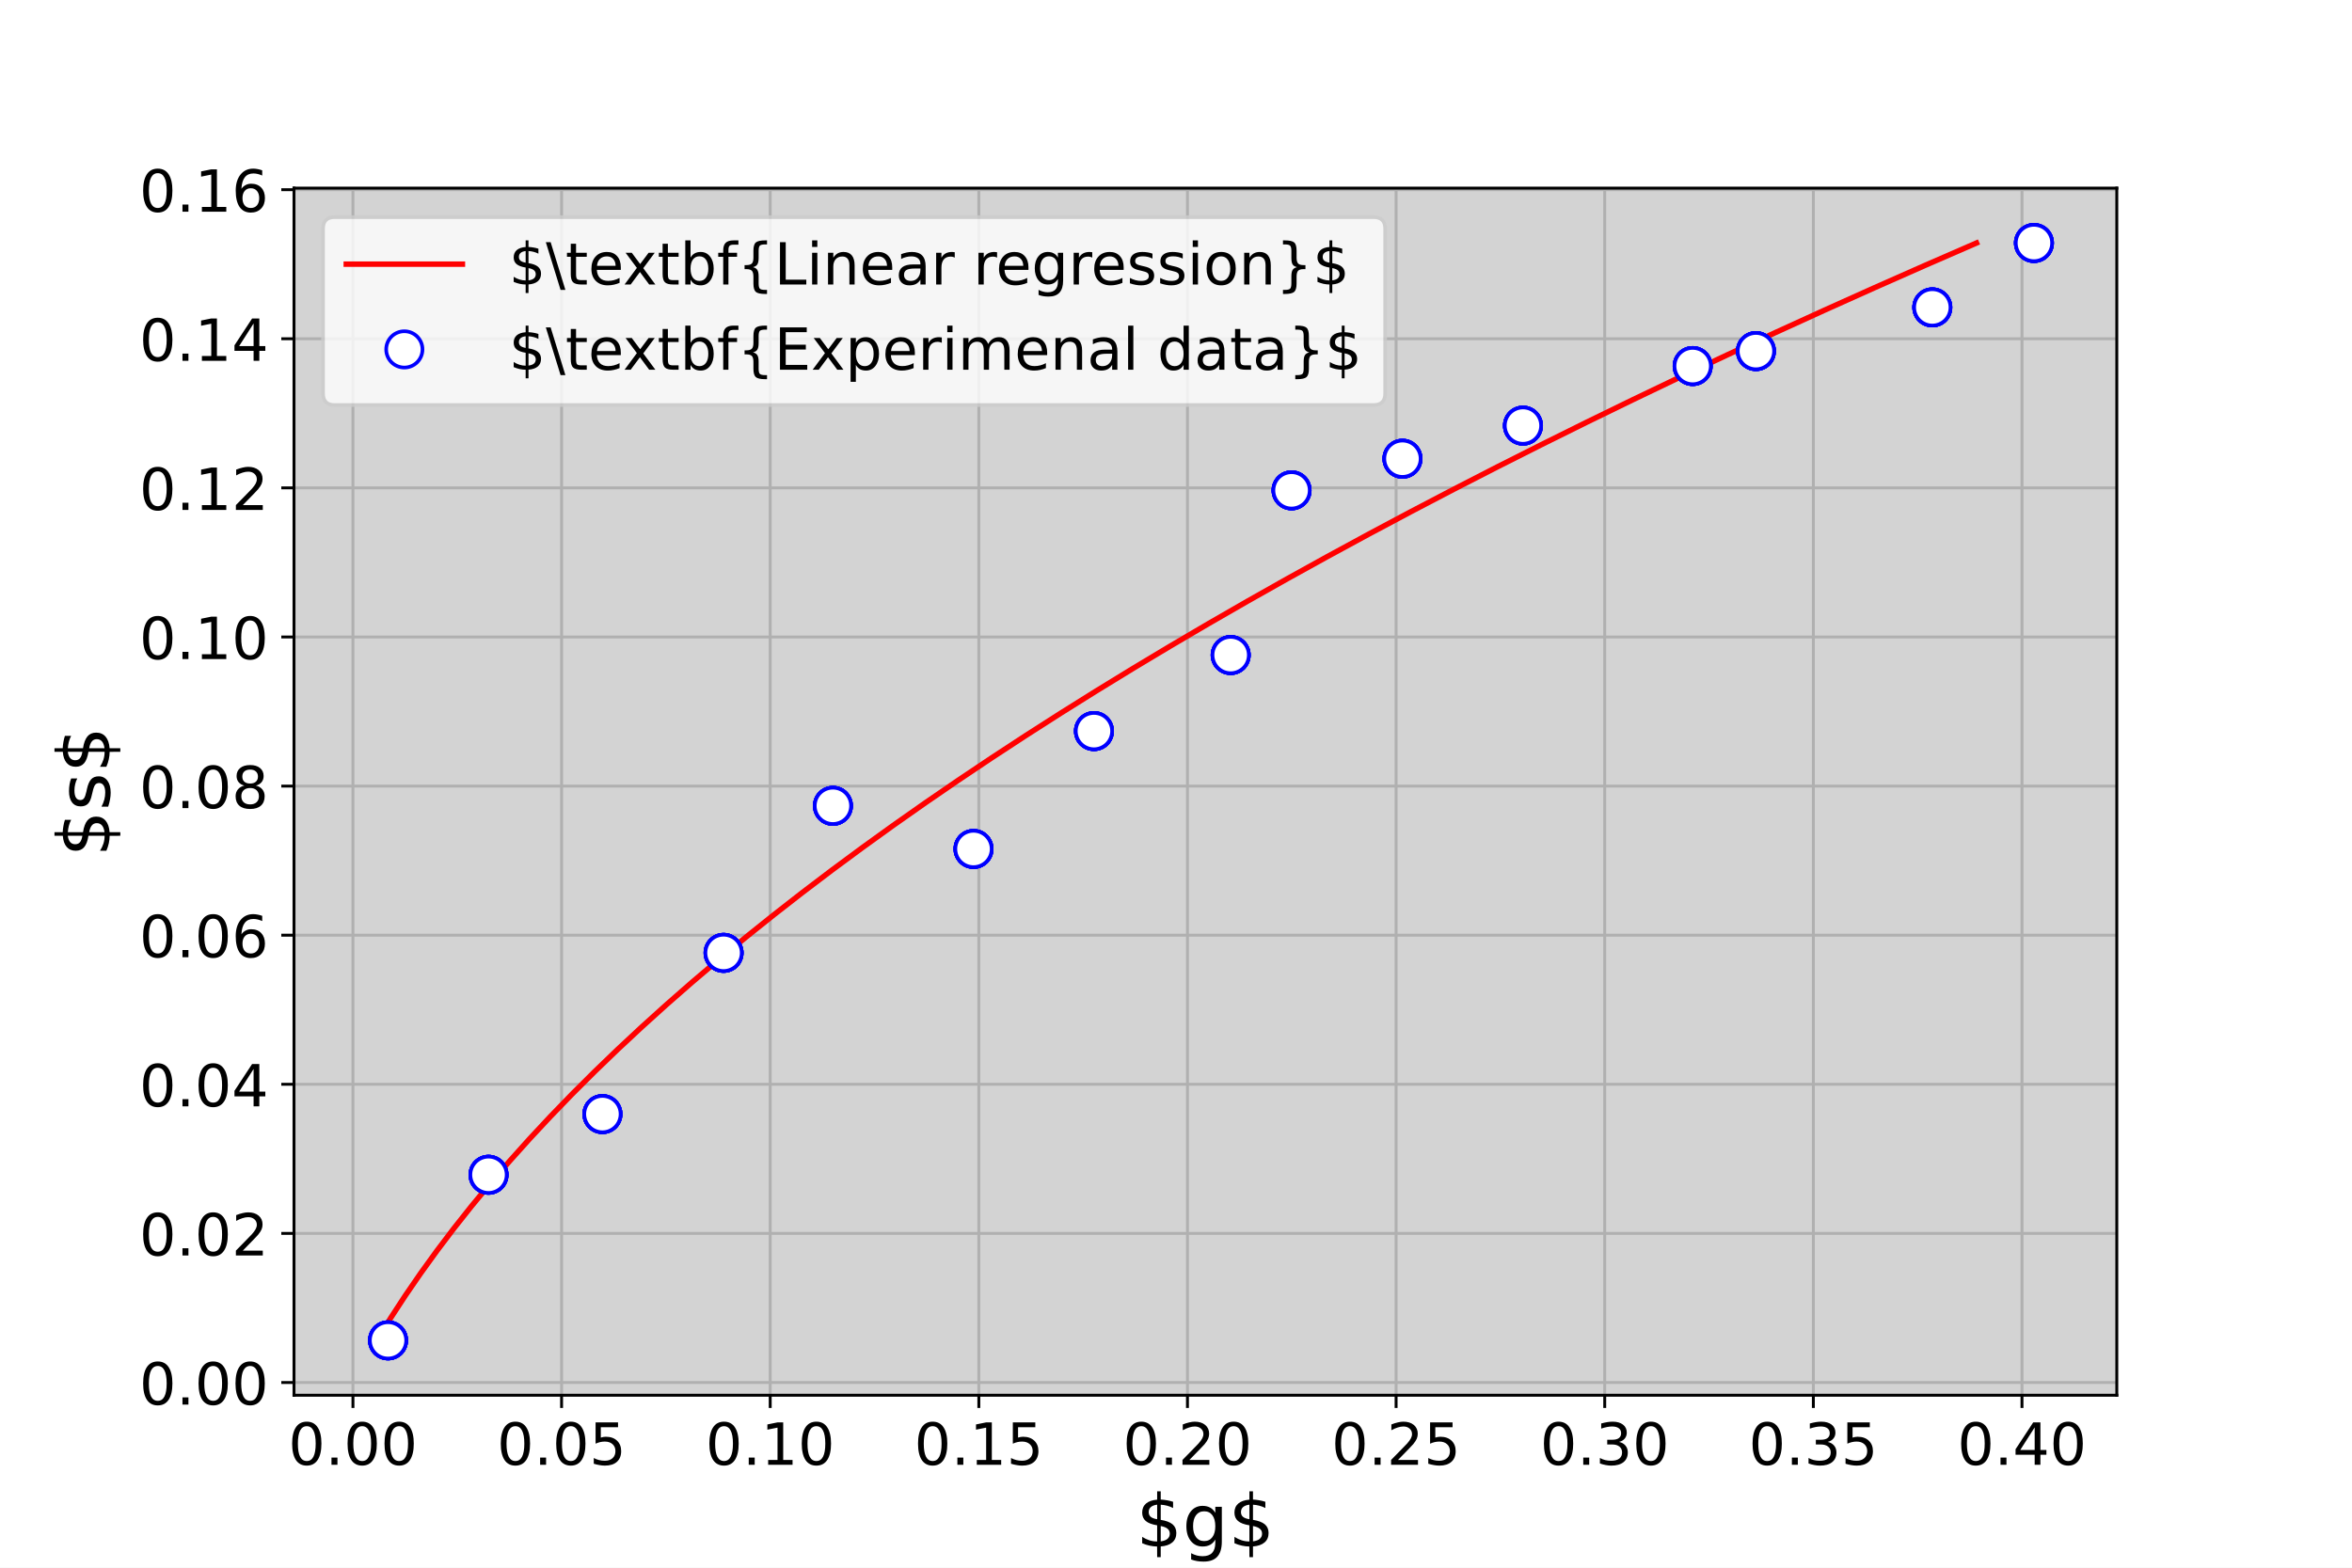
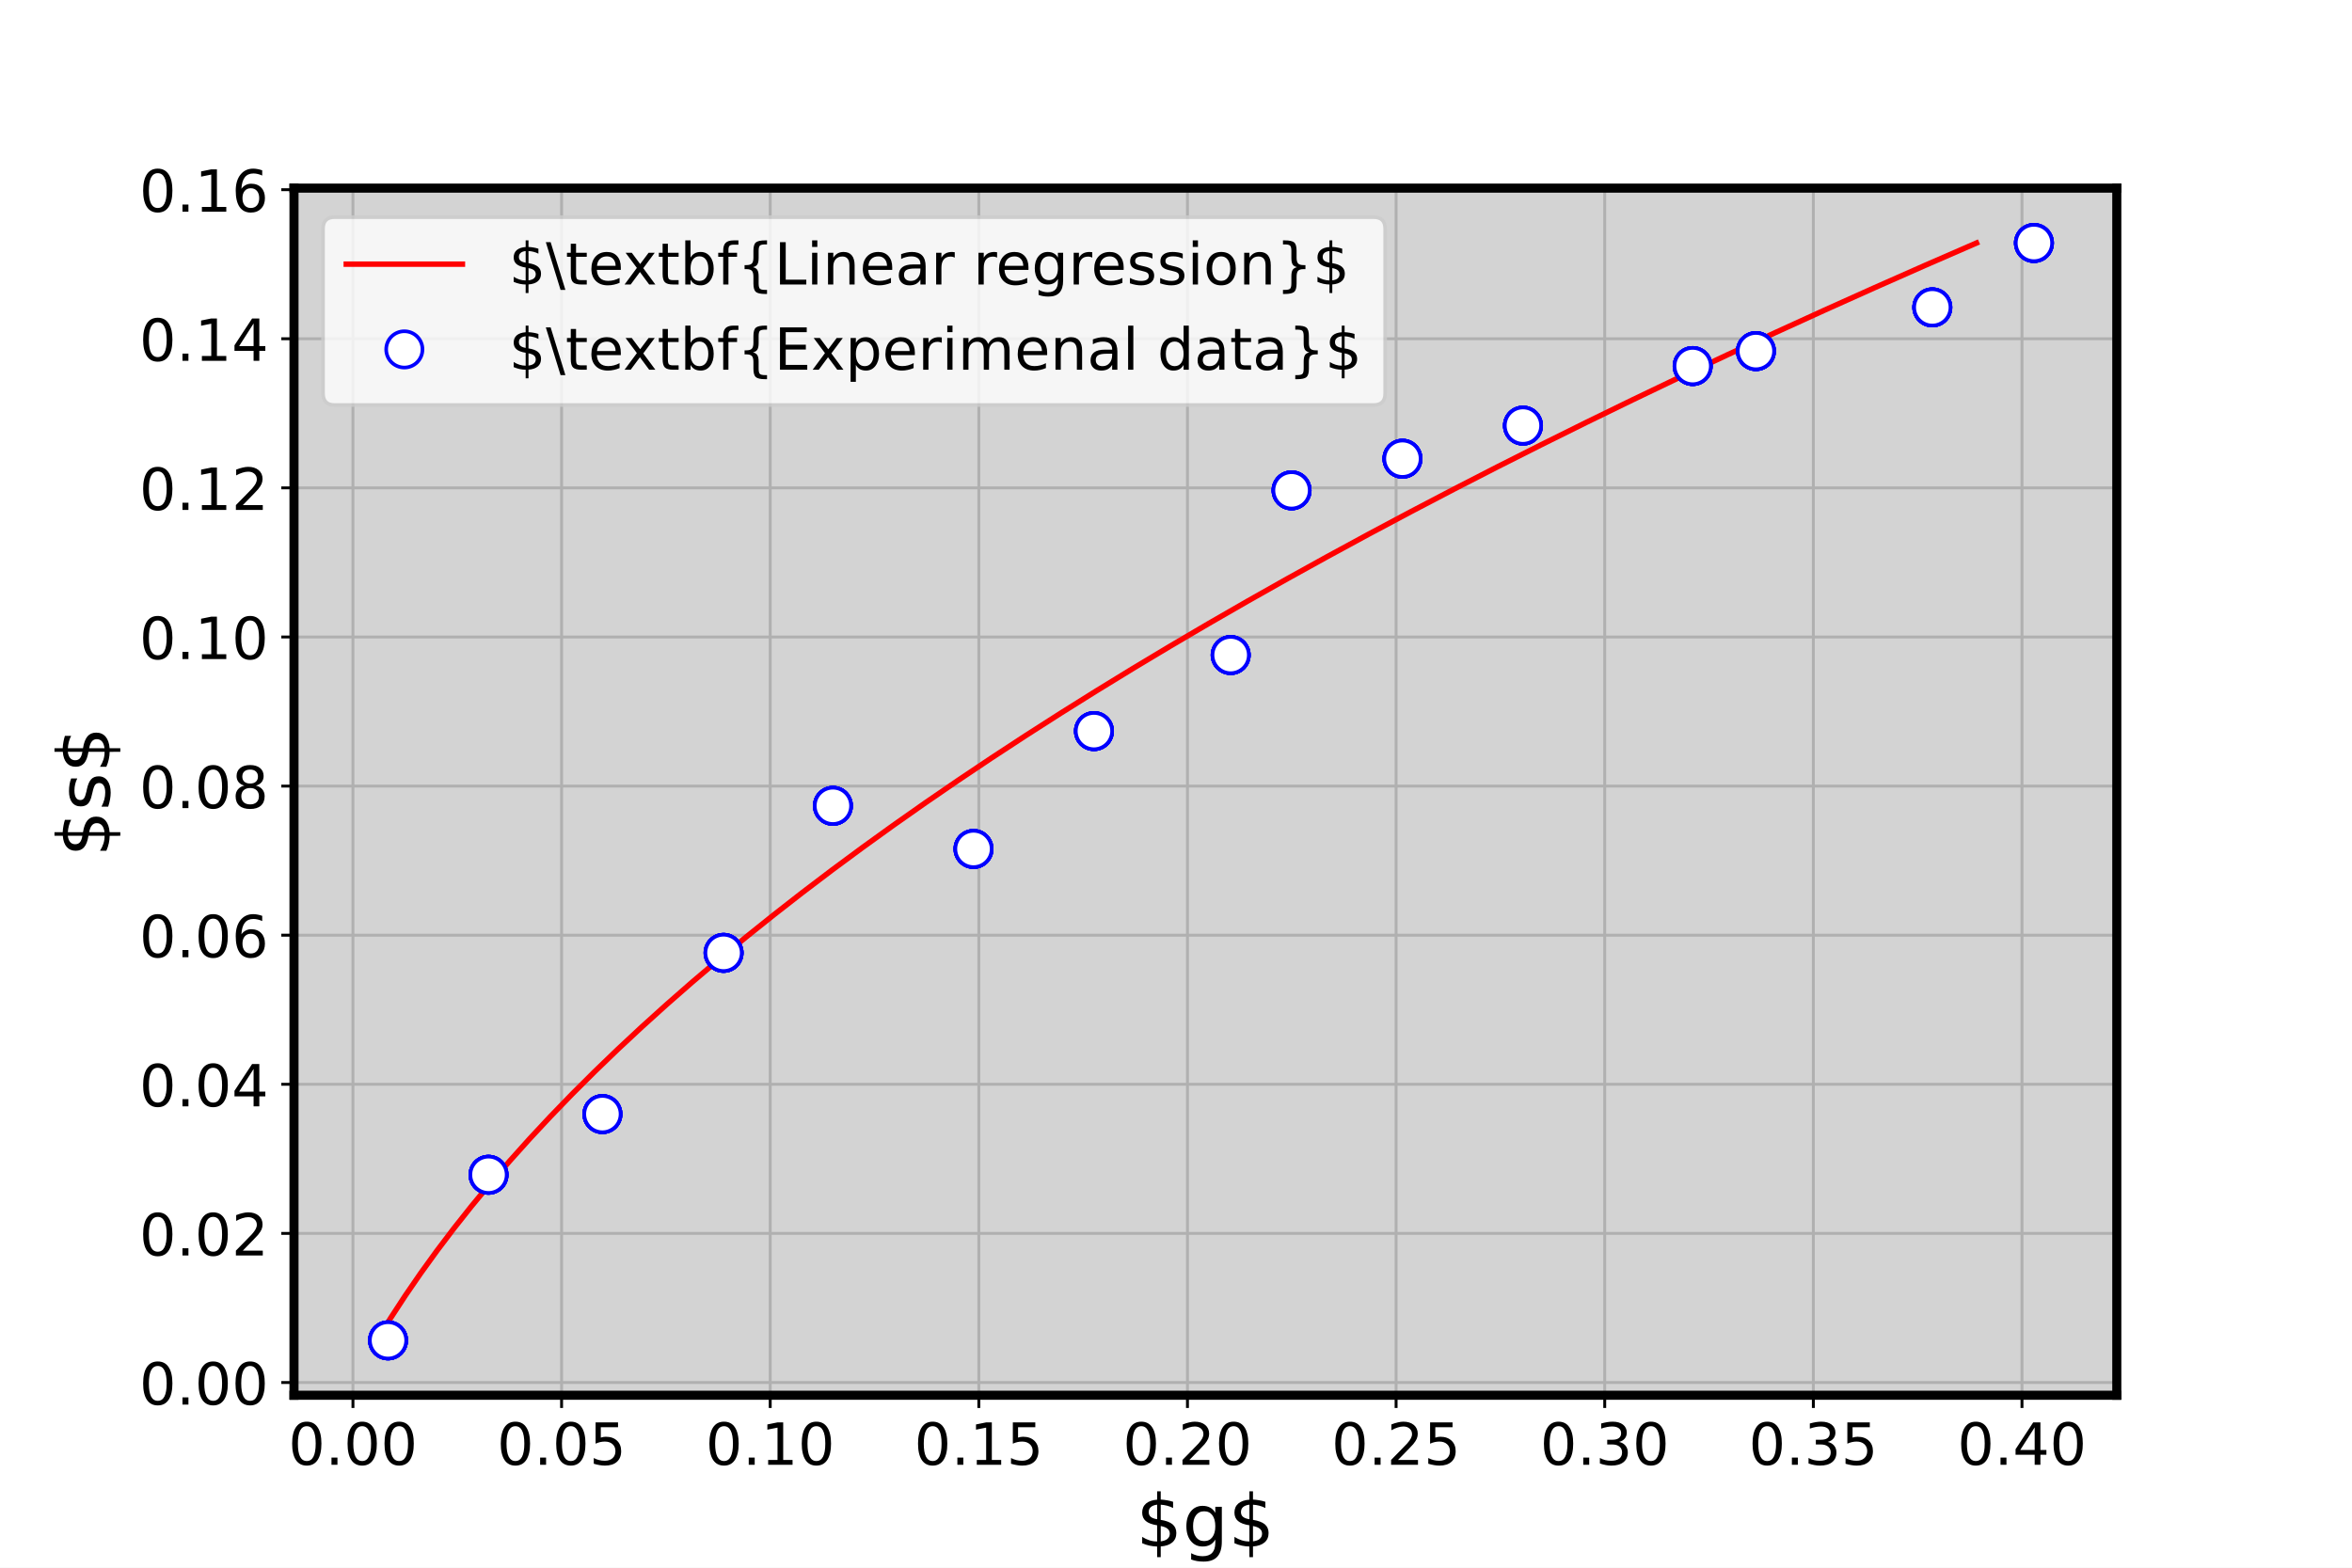
<svg xmlns="http://www.w3.org/2000/svg" xmlns:xlink="http://www.w3.org/1999/xlink" width="648pt" height="432pt" viewBox="0 0 648 432" version="1.1">
  <defs>
    <style type="text/css">*{stroke-linejoin: round; stroke-linecap: butt}</style>
  </defs>
  <g id="figure_1">
    <g id="patch_1">
      <path d="M 0 432  L 648 432  L 648 0  L 0 0  z " style="fill: #ffffff" />
    </g>
    <g id="axes_1">
      <g id="patch_2">
        <path d="M 81 384.48  L 583.2 384.48  L 583.2 51.84  L 81 51.84  z " style="fill: #d3d3d3" />
      </g>
      <g id="matplotlib.axis_1">
        <g id="xtick_1">
          <g id="line2d_1">
-             <path d="M 97.242 384.48  L 97.242 51.84  " clip-path="url(#p28d75c023f)" style="fill: none; stroke: #b0b0b0; stroke-width: 0.8; stroke-linecap: square" />
+             <path d="M 97.242 384.48  L 97.242 51.84  " clip-path="url(#pf7b3b6661b)" style="fill: none; stroke: #b0b0b0; stroke-width: 0.8; stroke-linecap: square" />
          </g>
          <g id="line2d_2">
            <defs>
-               <path id="md0c75f0224" d="M 0 0  L 0 3.5  " style="stroke: #000000; stroke-width: 0.8" />
+               <path id="m67d250e082" d="M 0 0  L 0 3.5  " style="stroke: #000000; stroke-width: 0.8" />
            </defs>
            <g>
-               <use xlink:href="#md0c75f0224" x="97.242" y="384.48" style="stroke: #000000; stroke-width: 0.8" />
+               <use xlink:href="#m67d250e082" x="97.242" y="384.48" style="stroke: #000000; stroke-width: 0.8" />
            </g>
          </g>
          <g id="text_1">
            <text style="font: 16px 'DejaVu Sans', 'Bitstream Vera Sans', 'Computer Modern Sans Serif', 'Lucida Grande', 'Verdana', 'Geneva', 'Lucid', 'Arial', 'Helvetica', 'Avant Garde', sans-serif; text-anchor: middle" x="97.242" y="403.637" transform="rotate(-0 97.24194 403.6375)">0.00</text>
          </g>
        </g>
        <g id="xtick_2">
          <g id="line2d_3">
-             <path d="M 154.721 384.48  L 154.721 51.84  " clip-path="url(#p28d75c023f)" style="fill: none; stroke: #b0b0b0; stroke-width: 0.8; stroke-linecap: square" />
+             <path d="M 154.721 384.48  L 154.721 51.84  " clip-path="url(#pf7b3b6661b)" style="fill: none; stroke: #b0b0b0; stroke-width: 0.8; stroke-linecap: square" />
          </g>
          <g id="line2d_4">
            <g>
-               <use xlink:href="#md0c75f0224" x="154.721" y="384.48" style="stroke: #000000; stroke-width: 0.8" />
+               <use xlink:href="#m67d250e082" x="154.721" y="384.48" style="stroke: #000000; stroke-width: 0.8" />
            </g>
          </g>
          <g id="text_2">
            <text style="font: 16px 'DejaVu Sans', 'Bitstream Vera Sans', 'Computer Modern Sans Serif', 'Lucida Grande', 'Verdana', 'Geneva', 'Lucid', 'Arial', 'Helvetica', 'Avant Garde', sans-serif; text-anchor: middle" x="154.721" y="403.637" transform="rotate(-0 154.7211 403.6375)">0.05</text>
          </g>
        </g>
        <g id="xtick_3">
          <g id="line2d_5">
-             <path d="M 212.2 384.48  L 212.2 51.84  " clip-path="url(#p28d75c023f)" style="fill: none; stroke: #b0b0b0; stroke-width: 0.8; stroke-linecap: square" />
+             <path d="M 212.2 384.48  L 212.2 51.84  " clip-path="url(#pf7b3b6661b)" style="fill: none; stroke: #b0b0b0; stroke-width: 0.8; stroke-linecap: square" />
          </g>
          <g id="line2d_6">
            <g>
-               <use xlink:href="#md0c75f0224" x="212.2" y="384.48" style="stroke: #000000; stroke-width: 0.8" />
+               <use xlink:href="#m67d250e082" x="212.2" y="384.48" style="stroke: #000000; stroke-width: 0.8" />
            </g>
          </g>
          <g id="text_3">
            <text style="font: 16px 'DejaVu Sans', 'Bitstream Vera Sans', 'Computer Modern Sans Serif', 'Lucida Grande', 'Verdana', 'Geneva', 'Lucid', 'Arial', 'Helvetica', 'Avant Garde', sans-serif; text-anchor: middle" x="212.2" y="403.637" transform="rotate(-0 212.2003 403.6375)">0.10</text>
          </g>
        </g>
        <g id="xtick_4">
          <g id="line2d_7">
-             <path d="M 269.68 384.48  L 269.68 51.84  " clip-path="url(#p28d75c023f)" style="fill: none; stroke: #b0b0b0; stroke-width: 0.8; stroke-linecap: square" />
+             <path d="M 269.68 384.48  L 269.68 51.84  " clip-path="url(#pf7b3b6661b)" style="fill: none; stroke: #b0b0b0; stroke-width: 0.8; stroke-linecap: square" />
          </g>
          <g id="line2d_8">
            <g>
-               <use xlink:href="#md0c75f0224" x="269.68" y="384.48" style="stroke: #000000; stroke-width: 0.8" />
+               <use xlink:href="#m67d250e082" x="269.68" y="384.48" style="stroke: #000000; stroke-width: 0.8" />
            </g>
          </g>
          <g id="text_4">
            <text style="font: 16px 'DejaVu Sans', 'Bitstream Vera Sans', 'Computer Modern Sans Serif', 'Lucida Grande', 'Verdana', 'Geneva', 'Lucid', 'Arial', 'Helvetica', 'Avant Garde', sans-serif; text-anchor: middle" x="269.68" y="403.637" transform="rotate(-0 269.6795 403.6375)">0.15</text>
          </g>
        </g>
        <g id="xtick_5">
          <g id="line2d_9">
-             <path d="M 327.159 384.48  L 327.159 51.84  " clip-path="url(#p28d75c023f)" style="fill: none; stroke: #b0b0b0; stroke-width: 0.8; stroke-linecap: square" />
+             <path d="M 327.159 384.48  L 327.159 51.84  " clip-path="url(#pf7b3b6661b)" style="fill: none; stroke: #b0b0b0; stroke-width: 0.8; stroke-linecap: square" />
          </g>
          <g id="line2d_10">
            <g>
-               <use xlink:href="#md0c75f0224" x="327.159" y="384.48" style="stroke: #000000; stroke-width: 0.8" />
+               <use xlink:href="#m67d250e082" x="327.159" y="384.48" style="stroke: #000000; stroke-width: 0.8" />
            </g>
          </g>
          <g id="text_5">
            <text style="font: 16px 'DejaVu Sans', 'Bitstream Vera Sans', 'Computer Modern Sans Serif', 'Lucida Grande', 'Verdana', 'Geneva', 'Lucid', 'Arial', 'Helvetica', 'Avant Garde', sans-serif; text-anchor: middle" x="327.159" y="403.637" transform="rotate(-0 327.1588 403.6375)">0.20</text>
          </g>
        </g>
        <g id="xtick_6">
          <g id="line2d_11">
-             <path d="M 384.638 384.48  L 384.638 51.84  " clip-path="url(#p28d75c023f)" style="fill: none; stroke: #b0b0b0; stroke-width: 0.8; stroke-linecap: square" />
+             <path d="M 384.638 384.48  L 384.638 51.84  " clip-path="url(#pf7b3b6661b)" style="fill: none; stroke: #b0b0b0; stroke-width: 0.8; stroke-linecap: square" />
          </g>
          <g id="line2d_12">
            <g>
-               <use xlink:href="#md0c75f0224" x="384.638" y="384.48" style="stroke: #000000; stroke-width: 0.8" />
+               <use xlink:href="#m67d250e082" x="384.638" y="384.48" style="stroke: #000000; stroke-width: 0.8" />
            </g>
          </g>
          <g id="text_6">
            <text style="font: 16px 'DejaVu Sans', 'Bitstream Vera Sans', 'Computer Modern Sans Serif', 'Lucida Grande', 'Verdana', 'Geneva', 'Lucid', 'Arial', 'Helvetica', 'Avant Garde', sans-serif; text-anchor: middle" x="384.638" y="403.637" transform="rotate(-0 384.638 403.6375)">0.25</text>
          </g>
        </g>
        <g id="xtick_7">
          <g id="line2d_13">
-             <path d="M 442.117 384.48  L 442.117 51.84  " clip-path="url(#p28d75c023f)" style="fill: none; stroke: #b0b0b0; stroke-width: 0.8; stroke-linecap: square" />
+             <path d="M 442.117 384.48  L 442.117 51.84  " clip-path="url(#pf7b3b6661b)" style="fill: none; stroke: #b0b0b0; stroke-width: 0.8; stroke-linecap: square" />
          </g>
          <g id="line2d_14">
            <g>
-               <use xlink:href="#md0c75f0224" x="442.117" y="384.48" style="stroke: #000000; stroke-width: 0.8" />
+               <use xlink:href="#m67d250e082" x="442.117" y="384.48" style="stroke: #000000; stroke-width: 0.8" />
            </g>
          </g>
          <g id="text_7">
            <text style="font: 16px 'DejaVu Sans', 'Bitstream Vera Sans', 'Computer Modern Sans Serif', 'Lucida Grande', 'Verdana', 'Geneva', 'Lucid', 'Arial', 'Helvetica', 'Avant Garde', sans-serif; text-anchor: middle" x="442.117" y="403.637" transform="rotate(-0 442.1172 403.6375)">0.30</text>
          </g>
        </g>
        <g id="xtick_8">
          <g id="line2d_15">
-             <path d="M 499.596 384.48  L 499.596 51.84  " clip-path="url(#p28d75c023f)" style="fill: none; stroke: #b0b0b0; stroke-width: 0.8; stroke-linecap: square" />
+             <path d="M 499.596 384.48  L 499.596 51.84  " clip-path="url(#pf7b3b6661b)" style="fill: none; stroke: #b0b0b0; stroke-width: 0.8; stroke-linecap: square" />
          </g>
          <g id="line2d_16">
            <g>
-               <use xlink:href="#md0c75f0224" x="499.596" y="384.48" style="stroke: #000000; stroke-width: 0.8" />
+               <use xlink:href="#m67d250e082" x="499.596" y="384.48" style="stroke: #000000; stroke-width: 0.8" />
            </g>
          </g>
          <g id="text_8">
            <text style="font: 16px 'DejaVu Sans', 'Bitstream Vera Sans', 'Computer Modern Sans Serif', 'Lucida Grande', 'Verdana', 'Geneva', 'Lucid', 'Arial', 'Helvetica', 'Avant Garde', sans-serif; text-anchor: middle" x="499.596" y="403.637" transform="rotate(-0 499.5964 403.6375)">0.35</text>
          </g>
        </g>
        <g id="xtick_9">
          <g id="line2d_17">
-             <path d="M 557.076 384.48  L 557.076 51.84  " clip-path="url(#p28d75c023f)" style="fill: none; stroke: #b0b0b0; stroke-width: 0.8; stroke-linecap: square" />
+             <path d="M 557.076 384.48  L 557.076 51.84  " clip-path="url(#pf7b3b6661b)" style="fill: none; stroke: #b0b0b0; stroke-width: 0.8; stroke-linecap: square" />
          </g>
          <g id="line2d_18">
            <g>
-               <use xlink:href="#md0c75f0224" x="557.076" y="384.48" style="stroke: #000000; stroke-width: 0.8" />
+               <use xlink:href="#m67d250e082" x="557.076" y="384.48" style="stroke: #000000; stroke-width: 0.8" />
            </g>
          </g>
          <g id="text_9">
            <text style="font: 16px 'DejaVu Sans', 'Bitstream Vera Sans', 'Computer Modern Sans Serif', 'Lucida Grande', 'Verdana', 'Geneva', 'Lucid', 'Arial', 'Helvetica', 'Avant Garde', sans-serif; text-anchor: middle" x="557.076" y="403.637" transform="rotate(-0 557.0756 403.6375)">0.40</text>
          </g>
        </g>
        <g id="text_10">
          <text style="font: 20px 'DejaVu Sans', 'Bitstream Vera Sans', 'Computer Modern Sans Serif', 'Lucida Grande', 'Verdana', 'Geneva', 'Lucid', 'Arial', 'Helvetica', 'Avant Garde', sans-serif; text-anchor: middle" x="332.1" y="426.162" transform="rotate(-0 332.1 426.1619)">$g$</text>
        </g>
      </g>
      <g id="matplotlib.axis_2">
        <g id="ytick_1">
          <g id="line2d_19">
-             <path d="M 81 380.967  L 583.2 380.967  " clip-path="url(#p28d75c023f)" style="fill: none; stroke: #b0b0b0; stroke-width: 0.8; stroke-linecap: square" />
+             <path d="M 81 380.967  L 583.2 380.967  " clip-path="url(#pf7b3b6661b)" style="fill: none; stroke: #b0b0b0; stroke-width: 0.8; stroke-linecap: square" />
          </g>
          <g id="line2d_20">
            <defs>
-               <path id="m1da4a9fe1b" d="M 0 0  L -3.5 0  " style="stroke: #000000; stroke-width: 0.8" />
+               <path id="mb65fbb7ea0" d="M 0 0  L -3.5 0  " style="stroke: #000000; stroke-width: 0.8" />
            </defs>
            <g>
-               <use xlink:href="#m1da4a9fe1b" x="81" y="380.967" style="stroke: #000000; stroke-width: 0.8" />
+               <use xlink:href="#mb65fbb7ea0" x="81" y="380.967" style="stroke: #000000; stroke-width: 0.8" />
            </g>
          </g>
          <g id="text_11">
            <text style="font: 16px 'DejaVu Sans', 'Bitstream Vera Sans', 'Computer Modern Sans Serif', 'Lucida Grande', 'Verdana', 'Geneva', 'Lucid', 'Arial', 'Helvetica', 'Avant Garde', sans-serif; text-anchor: end" x="74" y="387.046" transform="rotate(-0 74 387.0461)">0.00</text>
          </g>
        </g>
        <g id="ytick_2">
          <g id="line2d_21">
-             <path d="M 81 339.88  L 583.2 339.88  " clip-path="url(#p28d75c023f)" style="fill: none; stroke: #b0b0b0; stroke-width: 0.8; stroke-linecap: square" />
+             <path d="M 81 339.88  L 583.2 339.88  " clip-path="url(#pf7b3b6661b)" style="fill: none; stroke: #b0b0b0; stroke-width: 0.8; stroke-linecap: square" />
          </g>
          <g id="line2d_22">
            <g>
-               <use xlink:href="#m1da4a9fe1b" x="81" y="339.88" style="stroke: #000000; stroke-width: 0.8" />
+               <use xlink:href="#mb65fbb7ea0" x="81" y="339.88" style="stroke: #000000; stroke-width: 0.8" />
            </g>
          </g>
          <g id="text_12">
            <text style="font: 16px 'DejaVu Sans', 'Bitstream Vera Sans', 'Computer Modern Sans Serif', 'Lucida Grande', 'Verdana', 'Geneva', 'Lucid', 'Arial', 'Helvetica', 'Avant Garde', sans-serif; text-anchor: end" x="74" y="345.958" transform="rotate(-0 74 345.9584)">0.02</text>
          </g>
        </g>
        <g id="ytick_3">
          <g id="line2d_23">
-             <path d="M 81 298.792  L 583.2 298.792  " clip-path="url(#p28d75c023f)" style="fill: none; stroke: #b0b0b0; stroke-width: 0.8; stroke-linecap: square" />
+             <path d="M 81 298.792  L 583.2 298.792  " clip-path="url(#pf7b3b6661b)" style="fill: none; stroke: #b0b0b0; stroke-width: 0.8; stroke-linecap: square" />
          </g>
          <g id="line2d_24">
            <g>
-               <use xlink:href="#m1da4a9fe1b" x="81" y="298.792" style="stroke: #000000; stroke-width: 0.8" />
+               <use xlink:href="#mb65fbb7ea0" x="81" y="298.792" style="stroke: #000000; stroke-width: 0.8" />
            </g>
          </g>
          <g id="text_13">
            <text style="font: 16px 'DejaVu Sans', 'Bitstream Vera Sans', 'Computer Modern Sans Serif', 'Lucida Grande', 'Verdana', 'Geneva', 'Lucid', 'Arial', 'Helvetica', 'Avant Garde', sans-serif; text-anchor: end" x="74" y="304.871" transform="rotate(-0 74 304.8707)">0.04</text>
          </g>
        </g>
        <g id="ytick_4">
          <g id="line2d_25">
-             <path d="M 81 257.704  L 583.2 257.704  " clip-path="url(#p28d75c023f)" style="fill: none; stroke: #b0b0b0; stroke-width: 0.8; stroke-linecap: square" />
+             <path d="M 81 257.704  L 583.2 257.704  " clip-path="url(#pf7b3b6661b)" style="fill: none; stroke: #b0b0b0; stroke-width: 0.8; stroke-linecap: square" />
          </g>
          <g id="line2d_26">
            <g>
-               <use xlink:href="#m1da4a9fe1b" x="81" y="257.704" style="stroke: #000000; stroke-width: 0.8" />
+               <use xlink:href="#mb65fbb7ea0" x="81" y="257.704" style="stroke: #000000; stroke-width: 0.8" />
            </g>
          </g>
          <g id="text_14">
            <text style="font: 16px 'DejaVu Sans', 'Bitstream Vera Sans', 'Computer Modern Sans Serif', 'Lucida Grande', 'Verdana', 'Geneva', 'Lucid', 'Arial', 'Helvetica', 'Avant Garde', sans-serif; text-anchor: end" x="74" y="263.783" transform="rotate(-0 74 263.783)">0.06</text>
          </g>
        </g>
        <g id="ytick_5">
          <g id="line2d_27">
-             <path d="M 81 216.617  L 583.2 216.617  " clip-path="url(#p28d75c023f)" style="fill: none; stroke: #b0b0b0; stroke-width: 0.8; stroke-linecap: square" />
+             <path d="M 81 216.617  L 583.2 216.617  " clip-path="url(#pf7b3b6661b)" style="fill: none; stroke: #b0b0b0; stroke-width: 0.8; stroke-linecap: square" />
          </g>
          <g id="line2d_28">
            <g>
-               <use xlink:href="#m1da4a9fe1b" x="81" y="216.617" style="stroke: #000000; stroke-width: 0.8" />
+               <use xlink:href="#mb65fbb7ea0" x="81" y="216.617" style="stroke: #000000; stroke-width: 0.8" />
            </g>
          </g>
          <g id="text_15">
            <text style="font: 16px 'DejaVu Sans', 'Bitstream Vera Sans', 'Computer Modern Sans Serif', 'Lucida Grande', 'Verdana', 'Geneva', 'Lucid', 'Arial', 'Helvetica', 'Avant Garde', sans-serif; text-anchor: end" x="74" y="222.695" transform="rotate(-0 74 222.6953)">0.08</text>
          </g>
        </g>
        <g id="ytick_6">
          <g id="line2d_29">
-             <path d="M 81 175.529  L 583.2 175.529  " clip-path="url(#p28d75c023f)" style="fill: none; stroke: #b0b0b0; stroke-width: 0.8; stroke-linecap: square" />
+             <path d="M 81 175.529  L 583.2 175.529  " clip-path="url(#pf7b3b6661b)" style="fill: none; stroke: #b0b0b0; stroke-width: 0.8; stroke-linecap: square" />
          </g>
          <g id="line2d_30">
            <g>
-               <use xlink:href="#m1da4a9fe1b" x="81" y="175.529" style="stroke: #000000; stroke-width: 0.8" />
+               <use xlink:href="#mb65fbb7ea0" x="81" y="175.529" style="stroke: #000000; stroke-width: 0.8" />
            </g>
          </g>
          <g id="text_16">
            <text style="font: 16px 'DejaVu Sans', 'Bitstream Vera Sans', 'Computer Modern Sans Serif', 'Lucida Grande', 'Verdana', 'Geneva', 'Lucid', 'Arial', 'Helvetica', 'Avant Garde', sans-serif; text-anchor: end" x="74" y="181.608" transform="rotate(-0 74 181.6076)">0.10</text>
          </g>
        </g>
        <g id="ytick_7">
          <g id="line2d_31">
-             <path d="M 81 134.441  L 583.2 134.441  " clip-path="url(#p28d75c023f)" style="fill: none; stroke: #b0b0b0; stroke-width: 0.8; stroke-linecap: square" />
+             <path d="M 81 134.441  L 583.2 134.441  " clip-path="url(#pf7b3b6661b)" style="fill: none; stroke: #b0b0b0; stroke-width: 0.8; stroke-linecap: square" />
          </g>
          <g id="line2d_32">
            <g>
-               <use xlink:href="#m1da4a9fe1b" x="81" y="134.441" style="stroke: #000000; stroke-width: 0.8" />
+               <use xlink:href="#mb65fbb7ea0" x="81" y="134.441" style="stroke: #000000; stroke-width: 0.8" />
            </g>
          </g>
          <g id="text_17">
            <text style="font: 16px 'DejaVu Sans', 'Bitstream Vera Sans', 'Computer Modern Sans Serif', 'Lucida Grande', 'Verdana', 'Geneva', 'Lucid', 'Arial', 'Helvetica', 'Avant Garde', sans-serif; text-anchor: end" x="74" y="140.52" transform="rotate(-0 74 140.5199)">0.12</text>
          </g>
        </g>
        <g id="ytick_8">
          <g id="line2d_33">
-             <path d="M 81 93.353  L 583.2 93.353  " clip-path="url(#p28d75c023f)" style="fill: none; stroke: #b0b0b0; stroke-width: 0.8; stroke-linecap: square" />
+             <path d="M 81 93.353  L 583.2 93.353  " clip-path="url(#pf7b3b6661b)" style="fill: none; stroke: #b0b0b0; stroke-width: 0.8; stroke-linecap: square" />
          </g>
          <g id="line2d_34">
            <g>
-               <use xlink:href="#m1da4a9fe1b" x="81" y="93.353" style="stroke: #000000; stroke-width: 0.8" />
+               <use xlink:href="#mb65fbb7ea0" x="81" y="93.353" style="stroke: #000000; stroke-width: 0.8" />
            </g>
          </g>
          <g id="text_18">
            <text style="font: 16px 'DejaVu Sans', 'Bitstream Vera Sans', 'Computer Modern Sans Serif', 'Lucida Grande', 'Verdana', 'Geneva', 'Lucid', 'Arial', 'Helvetica', 'Avant Garde', sans-serif; text-anchor: end" x="74" y="99.432" transform="rotate(-0 74 99.43218)">0.14</text>
          </g>
        </g>
        <g id="ytick_9">
          <g id="line2d_35">
-             <path d="M 81 52.266  L 583.2 52.266  " clip-path="url(#p28d75c023f)" style="fill: none; stroke: #b0b0b0; stroke-width: 0.8; stroke-linecap: square" />
+             <path d="M 81 52.266  L 583.2 52.266  " clip-path="url(#pf7b3b6661b)" style="fill: none; stroke: #b0b0b0; stroke-width: 0.8; stroke-linecap: square" />
          </g>
          <g id="line2d_36">
            <g>
-               <use xlink:href="#m1da4a9fe1b" x="81" y="52.266" style="stroke: #000000; stroke-width: 0.8" />
+               <use xlink:href="#mb65fbb7ea0" x="81" y="52.266" style="stroke: #000000; stroke-width: 0.8" />
            </g>
          </g>
          <g id="text_19">
            <text style="font: 16px 'DejaVu Sans', 'Bitstream Vera Sans', 'Computer Modern Sans Serif', 'Lucida Grande', 'Verdana', 'Geneva', 'Lucid', 'Arial', 'Helvetica', 'Avant Garde', sans-serif; text-anchor: end" x="74" y="58.344" transform="rotate(-0 74 58.34448)">0.16</text>
          </g>
        </g>
        <g id="text_20">
          <text style="font: 20px 'DejaVu Sans', 'Bitstream Vera Sans', 'Computer Modern Sans Serif', 'Lucida Grande', 'Verdana', 'Geneva', 'Lucid', 'Arial', 'Helvetica', 'Avant Garde', sans-serif; text-anchor: middle" x="30.216" y="218.16" transform="rotate(-90 30.21562 218.16)">$s$</text>
        </g>
      </g>
      <g id="line2d_37">
-         <path d="M 103.827 369.36  L 107.64 363.189  L 111.668 357.017  L 115.912 350.846  L 120.372 344.674  L 125.048 338.503  L 129.94 332.331  L 135.048 326.16  L 140.372 319.989  L 145.911 313.817  L 151.667 307.646  L 157.638 301.474  L 163.826 295.303  L 170.229 289.131  L 176.848 282.96  L 183.684 276.789  L 190.735 270.617  L 198.002 264.446  L 205.485 258.274  L 213.184 252.103  L 221.098 245.931  L 229.229 239.76  L 237.576 233.589  L 246.138 227.417  L 254.917 221.246  L 263.911 215.074  L 273.121 208.903  L 282.547 202.731  L 292.189 196.56  L 302.047 190.389  L 312.121 184.217  L 322.411 178.046  L 332.917 171.874  L 343.639 165.703  L 354.576 159.531  L 365.73 153.36  L 377.099 147.189  L 388.685 141.017  L 400.486 134.846  L 412.503 128.674  L 424.736 122.503  L 437.185 116.331  L 449.85 110.16  L 462.731 103.989  L 475.828 97.817  L 489.141 91.646  L 502.669 85.474  L 516.414 79.303  L 530.374 73.131  L 544.551 66.96  " clip-path="url(#p28d75c023f)" style="fill: none; stroke: #ff0000; stroke-width: 1.5; stroke-linecap: square" />
+         <path d="M 103.827 369.36  L 107.64 363.189  L 111.668 357.017  L 115.912 350.846  L 120.372 344.674  L 125.048 338.503  L 129.94 332.331  L 135.048 326.16  L 140.372 319.989  L 145.911 313.817  L 151.667 307.646  L 157.638 301.474  L 163.826 295.303  L 170.229 289.131  L 176.848 282.96  L 183.684 276.789  L 190.735 270.617  L 198.002 264.446  L 205.485 258.274  L 213.184 252.103  L 221.098 245.931  L 229.229 239.76  L 237.576 233.589  L 246.138 227.417  L 254.917 221.246  L 263.911 215.074  L 273.121 208.903  L 282.547 202.731  L 292.189 196.56  L 302.047 190.389  L 312.121 184.217  L 322.411 178.046  L 332.917 171.874  L 343.639 165.703  L 354.576 159.531  L 365.73 153.36  L 377.099 147.189  L 388.685 141.017  L 400.486 134.846  L 412.503 128.674  L 424.736 122.503  L 437.185 116.331  L 449.85 110.16  L 462.731 103.989  L 475.828 97.817  L 489.141 91.646  L 502.669 85.474  L 516.414 79.303  L 530.374 73.131  L 544.551 66.96  " clip-path="url(#pf7b3b6661b)" style="fill: none; stroke: #ff0000; stroke-width: 1.5; stroke-linecap: square" />
      </g>
      <g id="line2d_38">
        <defs>
-           <path id="m91ea8ebf22" d="M 0 5  C 1.326 5 2.598 4.473 3.536 3.536  C 4.473 2.598 5 1.326 5 0  C 5 -1.326 4.473 -2.598 3.536 -3.536  C 2.598 -4.473 1.326 -5 0 -5  C -1.326 -5 -2.598 -4.473 -3.536 -3.536  C -4.473 -2.598 -5 -1.326 -5 0  C -5 1.326 -4.473 2.598 -3.536 3.536  C -2.598 4.473 -1.326 5 0 5  z " style="stroke: #0000ff" />
+           <path id="mc0970ec3df" d="M 0 5  C 1.326 5 2.598 4.473 3.536 3.536  C 4.473 2.598 5 1.326 5 0  C 5 -1.326 4.473 -2.598 3.536 -3.536  C 2.598 -4.473 1.326 -5 0 -5  C -1.326 -5 -2.598 -4.473 -3.536 -3.536  C -4.473 -2.598 -5 -1.326 -5 0  C -5 1.326 -4.473 2.598 -3.536 3.536  C -2.598 4.473 -1.326 5 0 5  z " style="stroke: #0000ff" />
        </defs>
-         <g clip-path="url(#p28d75c023f)">
-           <use xlink:href="#m91ea8ebf22" x="106.908" y="369.36" style="fill: #ffffff; stroke: #0000ff" />
-           <use xlink:href="#m91ea8ebf22" x="106.908" y="369.36" style="fill: #ffffff; stroke: #0000ff" />
-           <use xlink:href="#m91ea8ebf22" x="106.908" y="369.36" style="fill: #ffffff; stroke: #0000ff" />
-           <use xlink:href="#m91ea8ebf22" x="106.908" y="369.36" style="fill: #ffffff; stroke: #0000ff" />
-           <use xlink:href="#m91ea8ebf22" x="106.908" y="369.36" style="fill: #ffffff; stroke: #0000ff" />
-           <use xlink:href="#m91ea8ebf22" x="134.591" y="323.727" style="fill: #ffffff; stroke: #0000ff" />
-           <use xlink:href="#m91ea8ebf22" x="134.591" y="323.727" style="fill: #ffffff; stroke: #0000ff" />
-           <use xlink:href="#m91ea8ebf22" x="134.591" y="323.727" style="fill: #ffffff; stroke: #0000ff" />
-           <use xlink:href="#m91ea8ebf22" x="134.591" y="323.727" style="fill: #ffffff; stroke: #0000ff" />
-           <use xlink:href="#m91ea8ebf22" x="134.591" y="323.727" style="fill: #ffffff; stroke: #0000ff" />
-           <use xlink:href="#m91ea8ebf22" x="165.975" y="307.006" style="fill: #ffffff; stroke: #0000ff" />
-           <use xlink:href="#m91ea8ebf22" x="165.975" y="307.006" style="fill: #ffffff; stroke: #0000ff" />
-           <use xlink:href="#m91ea8ebf22" x="165.975" y="307.006" style="fill: #ffffff; stroke: #0000ff" />
-           <use xlink:href="#m91ea8ebf22" x="165.975" y="307.006" style="fill: #ffffff; stroke: #0000ff" />
-           <use xlink:href="#m91ea8ebf22" x="165.975" y="307.006" style="fill: #ffffff; stroke: #0000ff" />
-           <use xlink:href="#m91ea8ebf22" x="199.351" y="262.577" style="fill: #ffffff; stroke: #0000ff" />
-           <use xlink:href="#m91ea8ebf22" x="199.351" y="262.577" style="fill: #ffffff; stroke: #0000ff" />
-           <use xlink:href="#m91ea8ebf22" x="199.351" y="262.577" style="fill: #ffffff; stroke: #0000ff" />
-           <use xlink:href="#m91ea8ebf22" x="199.351" y="262.577" style="fill: #ffffff; stroke: #0000ff" />
-           <use xlink:href="#m91ea8ebf22" x="199.351" y="262.577" style="fill: #ffffff; stroke: #0000ff" />
-           <use xlink:href="#m91ea8ebf22" x="229.476" y="222.06" style="fill: #ffffff; stroke: #0000ff" />
-           <use xlink:href="#m91ea8ebf22" x="229.476" y="222.06" style="fill: #ffffff; stroke: #0000ff" />
-           <use xlink:href="#m91ea8ebf22" x="229.476" y="222.06" style="fill: #ffffff; stroke: #0000ff" />
-           <use xlink:href="#m91ea8ebf22" x="229.476" y="222.06" style="fill: #ffffff; stroke: #0000ff" />
-           <use xlink:href="#m91ea8ebf22" x="229.476" y="222.06" style="fill: #ffffff; stroke: #0000ff" />
-           <use xlink:href="#m91ea8ebf22" x="268.212" y="233.942" style="fill: #ffffff; stroke: #0000ff" />
-           <use xlink:href="#m91ea8ebf22" x="268.212" y="233.942" style="fill: #ffffff; stroke: #0000ff" />
-           <use xlink:href="#m91ea8ebf22" x="268.212" y="233.942" style="fill: #ffffff; stroke: #0000ff" />
-           <use xlink:href="#m91ea8ebf22" x="268.212" y="233.942" style="fill: #ffffff; stroke: #0000ff" />
-           <use xlink:href="#m91ea8ebf22" x="268.212" y="233.942" style="fill: #ffffff; stroke: #0000ff" />
-           <use xlink:href="#m91ea8ebf22" x="301.396" y="201.462" style="fill: #ffffff; stroke: #0000ff" />
-           <use xlink:href="#m91ea8ebf22" x="301.396" y="201.462" style="fill: #ffffff; stroke: #0000ff" />
-           <use xlink:href="#m91ea8ebf22" x="301.396" y="201.462" style="fill: #ffffff; stroke: #0000ff" />
-           <use xlink:href="#m91ea8ebf22" x="301.396" y="201.462" style="fill: #ffffff; stroke: #0000ff" />
-           <use xlink:href="#m91ea8ebf22" x="301.396" y="201.462" style="fill: #ffffff; stroke: #0000ff" />
-           <use xlink:href="#m91ea8ebf22" x="339.063" y="180.508" style="fill: #ffffff; stroke: #0000ff" />
-           <use xlink:href="#m91ea8ebf22" x="339.063" y="180.508" style="fill: #ffffff; stroke: #0000ff" />
-           <use xlink:href="#m91ea8ebf22" x="339.063" y="180.508" style="fill: #ffffff; stroke: #0000ff" />
-           <use xlink:href="#m91ea8ebf22" x="339.063" y="180.508" style="fill: #ffffff; stroke: #0000ff" />
-           <use xlink:href="#m91ea8ebf22" x="339.063" y="180.508" style="fill: #ffffff; stroke: #0000ff" />
-           <use xlink:href="#m91ea8ebf22" x="355.84" y="135.124" style="fill: #ffffff; stroke: #0000ff" />
-           <use xlink:href="#m91ea8ebf22" x="355.84" y="135.124" style="fill: #ffffff; stroke: #0000ff" />
-           <use xlink:href="#m91ea8ebf22" x="355.84" y="135.124" style="fill: #ffffff; stroke: #0000ff" />
-           <use xlink:href="#m91ea8ebf22" x="355.84" y="135.124" style="fill: #ffffff; stroke: #0000ff" />
-           <use xlink:href="#m91ea8ebf22" x="355.84" y="135.124" style="fill: #ffffff; stroke: #0000ff" />
-           <use xlink:href="#m91ea8ebf22" x="386.391" y="126.408" style="fill: #ffffff; stroke: #0000ff" />
-           <use xlink:href="#m91ea8ebf22" x="386.391" y="126.408" style="fill: #ffffff; stroke: #0000ff" />
-           <use xlink:href="#m91ea8ebf22" x="386.391" y="126.408" style="fill: #ffffff; stroke: #0000ff" />
-           <use xlink:href="#m91ea8ebf22" x="386.391" y="126.408" style="fill: #ffffff; stroke: #0000ff" />
-           <use xlink:href="#m91ea8ebf22" x="386.391" y="126.408" style="fill: #ffffff; stroke: #0000ff" />
-           <use xlink:href="#m91ea8ebf22" x="419.593" y="117.286" style="fill: #ffffff; stroke: #0000ff" />
-           <use xlink:href="#m91ea8ebf22" x="419.593" y="117.286" style="fill: #ffffff; stroke: #0000ff" />
-           <use xlink:href="#m91ea8ebf22" x="419.593" y="117.286" style="fill: #ffffff; stroke: #0000ff" />
-           <use xlink:href="#m91ea8ebf22" x="419.593" y="117.286" style="fill: #ffffff; stroke: #0000ff" />
-           <use xlink:href="#m91ea8ebf22" x="419.593" y="117.286" style="fill: #ffffff; stroke: #0000ff" />
-           <use xlink:href="#m91ea8ebf22" x="466.348" y="100.872" style="fill: #ffffff; stroke: #0000ff" />
-           <use xlink:href="#m91ea8ebf22" x="466.348" y="100.872" style="fill: #ffffff; stroke: #0000ff" />
-           <use xlink:href="#m91ea8ebf22" x="466.348" y="100.872" style="fill: #ffffff; stroke: #0000ff" />
-           <use xlink:href="#m91ea8ebf22" x="466.348" y="100.872" style="fill: #ffffff; stroke: #0000ff" />
-           <use xlink:href="#m91ea8ebf22" x="466.348" y="100.872" style="fill: #ffffff; stroke: #0000ff" />
-           <use xlink:href="#m91ea8ebf22" x="483.774" y="96.752" style="fill: #ffffff; stroke: #0000ff" />
-           <use xlink:href="#m91ea8ebf22" x="483.774" y="96.752" style="fill: #ffffff; stroke: #0000ff" />
-           <use xlink:href="#m91ea8ebf22" x="483.774" y="96.752" style="fill: #ffffff; stroke: #0000ff" />
-           <use xlink:href="#m91ea8ebf22" x="483.774" y="96.752" style="fill: #ffffff; stroke: #0000ff" />
-           <use xlink:href="#m91ea8ebf22" x="483.774" y="96.752" style="fill: #ffffff; stroke: #0000ff" />
-           <use xlink:href="#m91ea8ebf22" x="532.373" y="84.705" style="fill: #ffffff; stroke: #0000ff" />
-           <use xlink:href="#m91ea8ebf22" x="532.373" y="84.705" style="fill: #ffffff; stroke: #0000ff" />
-           <use xlink:href="#m91ea8ebf22" x="532.373" y="84.705" style="fill: #ffffff; stroke: #0000ff" />
-           <use xlink:href="#m91ea8ebf22" x="532.373" y="84.705" style="fill: #ffffff; stroke: #0000ff" />
-           <use xlink:href="#m91ea8ebf22" x="532.373" y="84.705" style="fill: #ffffff; stroke: #0000ff" />
-           <use xlink:href="#m91ea8ebf22" x="560.373" y="66.96" style="fill: #ffffff; stroke: #0000ff" />
-           <use xlink:href="#m91ea8ebf22" x="560.373" y="66.96" style="fill: #ffffff; stroke: #0000ff" />
-           <use xlink:href="#m91ea8ebf22" x="560.373" y="66.96" style="fill: #ffffff; stroke: #0000ff" />
-           <use xlink:href="#m91ea8ebf22" x="560.373" y="66.96" style="fill: #ffffff; stroke: #0000ff" />
-           <use xlink:href="#m91ea8ebf22" x="560.373" y="66.96" style="fill: #ffffff; stroke: #0000ff" />
+         <g clip-path="url(#pf7b3b6661b)">
+           <use xlink:href="#mc0970ec3df" x="106.908" y="369.36" style="fill: #ffffff; stroke: #0000ff" />
+           <use xlink:href="#mc0970ec3df" x="106.908" y="369.36" style="fill: #ffffff; stroke: #0000ff" />
+           <use xlink:href="#mc0970ec3df" x="106.908" y="369.36" style="fill: #ffffff; stroke: #0000ff" />
+           <use xlink:href="#mc0970ec3df" x="106.908" y="369.36" style="fill: #ffffff; stroke: #0000ff" />
+           <use xlink:href="#mc0970ec3df" x="106.908" y="369.36" style="fill: #ffffff; stroke: #0000ff" />
+           <use xlink:href="#mc0970ec3df" x="134.591" y="323.727" style="fill: #ffffff; stroke: #0000ff" />
+           <use xlink:href="#mc0970ec3df" x="134.591" y="323.727" style="fill: #ffffff; stroke: #0000ff" />
+           <use xlink:href="#mc0970ec3df" x="134.591" y="323.727" style="fill: #ffffff; stroke: #0000ff" />
+           <use xlink:href="#mc0970ec3df" x="134.591" y="323.727" style="fill: #ffffff; stroke: #0000ff" />
+           <use xlink:href="#mc0970ec3df" x="134.591" y="323.727" style="fill: #ffffff; stroke: #0000ff" />
+           <use xlink:href="#mc0970ec3df" x="165.975" y="307.006" style="fill: #ffffff; stroke: #0000ff" />
+           <use xlink:href="#mc0970ec3df" x="165.975" y="307.006" style="fill: #ffffff; stroke: #0000ff" />
+           <use xlink:href="#mc0970ec3df" x="165.975" y="307.006" style="fill: #ffffff; stroke: #0000ff" />
+           <use xlink:href="#mc0970ec3df" x="165.975" y="307.006" style="fill: #ffffff; stroke: #0000ff" />
+           <use xlink:href="#mc0970ec3df" x="165.975" y="307.006" style="fill: #ffffff; stroke: #0000ff" />
+           <use xlink:href="#mc0970ec3df" x="199.351" y="262.577" style="fill: #ffffff; stroke: #0000ff" />
+           <use xlink:href="#mc0970ec3df" x="199.351" y="262.577" style="fill: #ffffff; stroke: #0000ff" />
+           <use xlink:href="#mc0970ec3df" x="199.351" y="262.577" style="fill: #ffffff; stroke: #0000ff" />
+           <use xlink:href="#mc0970ec3df" x="199.351" y="262.577" style="fill: #ffffff; stroke: #0000ff" />
+           <use xlink:href="#mc0970ec3df" x="199.351" y="262.577" style="fill: #ffffff; stroke: #0000ff" />
+           <use xlink:href="#mc0970ec3df" x="229.476" y="222.06" style="fill: #ffffff; stroke: #0000ff" />
+           <use xlink:href="#mc0970ec3df" x="229.476" y="222.06" style="fill: #ffffff; stroke: #0000ff" />
+           <use xlink:href="#mc0970ec3df" x="229.476" y="222.06" style="fill: #ffffff; stroke: #0000ff" />
+           <use xlink:href="#mc0970ec3df" x="229.476" y="222.06" style="fill: #ffffff; stroke: #0000ff" />
+           <use xlink:href="#mc0970ec3df" x="229.476" y="222.06" style="fill: #ffffff; stroke: #0000ff" />
+           <use xlink:href="#mc0970ec3df" x="268.212" y="233.942" style="fill: #ffffff; stroke: #0000ff" />
+           <use xlink:href="#mc0970ec3df" x="268.212" y="233.942" style="fill: #ffffff; stroke: #0000ff" />
+           <use xlink:href="#mc0970ec3df" x="268.212" y="233.942" style="fill: #ffffff; stroke: #0000ff" />
+           <use xlink:href="#mc0970ec3df" x="268.212" y="233.942" style="fill: #ffffff; stroke: #0000ff" />
+           <use xlink:href="#mc0970ec3df" x="268.212" y="233.942" style="fill: #ffffff; stroke: #0000ff" />
+           <use xlink:href="#mc0970ec3df" x="301.396" y="201.462" style="fill: #ffffff; stroke: #0000ff" />
+           <use xlink:href="#mc0970ec3df" x="301.396" y="201.462" style="fill: #ffffff; stroke: #0000ff" />
+           <use xlink:href="#mc0970ec3df" x="301.396" y="201.462" style="fill: #ffffff; stroke: #0000ff" />
+           <use xlink:href="#mc0970ec3df" x="301.396" y="201.462" style="fill: #ffffff; stroke: #0000ff" />
+           <use xlink:href="#mc0970ec3df" x="301.396" y="201.462" style="fill: #ffffff; stroke: #0000ff" />
+           <use xlink:href="#mc0970ec3df" x="339.063" y="180.508" style="fill: #ffffff; stroke: #0000ff" />
+           <use xlink:href="#mc0970ec3df" x="339.063" y="180.508" style="fill: #ffffff; stroke: #0000ff" />
+           <use xlink:href="#mc0970ec3df" x="339.063" y="180.508" style="fill: #ffffff; stroke: #0000ff" />
+           <use xlink:href="#mc0970ec3df" x="339.063" y="180.508" style="fill: #ffffff; stroke: #0000ff" />
+           <use xlink:href="#mc0970ec3df" x="339.063" y="180.508" style="fill: #ffffff; stroke: #0000ff" />
+           <use xlink:href="#mc0970ec3df" x="355.84" y="135.124" style="fill: #ffffff; stroke: #0000ff" />
+           <use xlink:href="#mc0970ec3df" x="355.84" y="135.124" style="fill: #ffffff; stroke: #0000ff" />
+           <use xlink:href="#mc0970ec3df" x="355.84" y="135.124" style="fill: #ffffff; stroke: #0000ff" />
+           <use xlink:href="#mc0970ec3df" x="355.84" y="135.124" style="fill: #ffffff; stroke: #0000ff" />
+           <use xlink:href="#mc0970ec3df" x="355.84" y="135.124" style="fill: #ffffff; stroke: #0000ff" />
+           <use xlink:href="#mc0970ec3df" x="386.391" y="126.408" style="fill: #ffffff; stroke: #0000ff" />
+           <use xlink:href="#mc0970ec3df" x="386.391" y="126.408" style="fill: #ffffff; stroke: #0000ff" />
+           <use xlink:href="#mc0970ec3df" x="386.391" y="126.408" style="fill: #ffffff; stroke: #0000ff" />
+           <use xlink:href="#mc0970ec3df" x="386.391" y="126.408" style="fill: #ffffff; stroke: #0000ff" />
+           <use xlink:href="#mc0970ec3df" x="386.391" y="126.408" style="fill: #ffffff; stroke: #0000ff" />
+           <use xlink:href="#mc0970ec3df" x="419.593" y="117.286" style="fill: #ffffff; stroke: #0000ff" />
+           <use xlink:href="#mc0970ec3df" x="419.593" y="117.286" style="fill: #ffffff; stroke: #0000ff" />
+           <use xlink:href="#mc0970ec3df" x="419.593" y="117.286" style="fill: #ffffff; stroke: #0000ff" />
+           <use xlink:href="#mc0970ec3df" x="419.593" y="117.286" style="fill: #ffffff; stroke: #0000ff" />
+           <use xlink:href="#mc0970ec3df" x="419.593" y="117.286" style="fill: #ffffff; stroke: #0000ff" />
+           <use xlink:href="#mc0970ec3df" x="466.348" y="100.872" style="fill: #ffffff; stroke: #0000ff" />
+           <use xlink:href="#mc0970ec3df" x="466.348" y="100.872" style="fill: #ffffff; stroke: #0000ff" />
+           <use xlink:href="#mc0970ec3df" x="466.348" y="100.872" style="fill: #ffffff; stroke: #0000ff" />
+           <use xlink:href="#mc0970ec3df" x="466.348" y="100.872" style="fill: #ffffff; stroke: #0000ff" />
+           <use xlink:href="#mc0970ec3df" x="466.348" y="100.872" style="fill: #ffffff; stroke: #0000ff" />
+           <use xlink:href="#mc0970ec3df" x="483.774" y="96.752" style="fill: #ffffff; stroke: #0000ff" />
+           <use xlink:href="#mc0970ec3df" x="483.774" y="96.752" style="fill: #ffffff; stroke: #0000ff" />
+           <use xlink:href="#mc0970ec3df" x="483.774" y="96.752" style="fill: #ffffff; stroke: #0000ff" />
+           <use xlink:href="#mc0970ec3df" x="483.774" y="96.752" style="fill: #ffffff; stroke: #0000ff" />
+           <use xlink:href="#mc0970ec3df" x="483.774" y="96.752" style="fill: #ffffff; stroke: #0000ff" />
+           <use xlink:href="#mc0970ec3df" x="532.373" y="84.705" style="fill: #ffffff; stroke: #0000ff" />
+           <use xlink:href="#mc0970ec3df" x="532.373" y="84.705" style="fill: #ffffff; stroke: #0000ff" />
+           <use xlink:href="#mc0970ec3df" x="532.373" y="84.705" style="fill: #ffffff; stroke: #0000ff" />
+           <use xlink:href="#mc0970ec3df" x="532.373" y="84.705" style="fill: #ffffff; stroke: #0000ff" />
+           <use xlink:href="#mc0970ec3df" x="532.373" y="84.705" style="fill: #ffffff; stroke: #0000ff" />
+           <use xlink:href="#mc0970ec3df" x="560.373" y="66.96" style="fill: #ffffff; stroke: #0000ff" />
+           <use xlink:href="#mc0970ec3df" x="560.373" y="66.96" style="fill: #ffffff; stroke: #0000ff" />
+           <use xlink:href="#mc0970ec3df" x="560.373" y="66.96" style="fill: #ffffff; stroke: #0000ff" />
+           <use xlink:href="#mc0970ec3df" x="560.373" y="66.96" style="fill: #ffffff; stroke: #0000ff" />
+           <use xlink:href="#mc0970ec3df" x="560.373" y="66.96" style="fill: #ffffff; stroke: #0000ff" />
        </g>
      </g>
      <g id="patch_3">
-         <path d="M 81 384.48  L 81 51.84  " style="fill: none; stroke: #000000; stroke-width: 0.8; stroke-linejoin: miter; stroke-linecap: square" />
+         <path d="M 81 384.48  L 81 51.84  " style="fill: none; stroke: #000000; stroke-width: 2.5; stroke-linejoin: miter; stroke-linecap: square" />
      </g>
      <g id="patch_4">
-         <path d="M 583.2 384.48  L 583.2 51.84  " style="fill: none; stroke: #000000; stroke-width: 0.8; stroke-linejoin: miter; stroke-linecap: square" />
+         <path d="M 583.2 384.48  L 583.2 51.84  " style="fill: none; stroke: #000000; stroke-width: 2.5; stroke-linejoin: miter; stroke-linecap: square" />
      </g>
      <g id="patch_5">
-         <path d="M 81 384.48  L 583.2 384.48  " style="fill: none; stroke: #000000; stroke-width: 0.8; stroke-linejoin: miter; stroke-linecap: square" />
+         <path d="M 81 384.48  L 583.2 384.48  " style="fill: none; stroke: #000000; stroke-width: 2.5; stroke-linejoin: miter; stroke-linecap: square" />
      </g>
      <g id="patch_6">
-         <path d="M 81 51.84  L 583.2 51.84  " style="fill: none; stroke: #000000; stroke-width: 0.8; stroke-linejoin: miter; stroke-linecap: square" />
+         <path d="M 81 51.84  L 583.2 51.84  " style="fill: none; stroke: #000000; stroke-width: 2.5; stroke-linejoin: miter; stroke-linecap: square" />
      </g>
      <g id="legend_1">
        <g id="patch_7">
          <path d="M 92.2 111.61  L 378.43 111.61  Q 381.63 111.61 381.63 108.41  L 381.63 63.04  Q 381.63 59.84 378.43 59.84  L 92.2 59.84  Q 89 59.84 89 63.04  L 89 108.41  Q 89 111.61 92.2 111.61  z " style="fill: #ffffff; opacity: 0.8; stroke: #cccccc; stroke-linejoin: miter" />
        </g>
        <g id="line2d_39">
          <path d="M 95.4 72.797  L 111.4 72.797  L 127.4 72.797  " style="fill: none; stroke: #ff0000; stroke-width: 1.5; stroke-linecap: square" />
        </g>
        <g id="text_21">
          <text style="font: 16px 'DejaVu Sans', 'Bitstream Vera Sans', 'Computer Modern Sans Serif', 'Lucida Grande', 'Verdana', 'Geneva', 'Lucid', 'Arial', 'Helvetica', 'Avant Garde', sans-serif; text-anchor: start" x="140.2" y="78.397" transform="rotate(-0 140.2 78.3975)">$\textbf{Linear regression}$</text>
        </g>
        <g id="line2d_40">
          <g>
-             <use xlink:href="#m91ea8ebf22" x="111.4" y="96.282" style="fill: #ffffff; stroke: #0000ff" />
+             <use xlink:href="#mc0970ec3df" x="111.4" y="96.282" style="fill: #ffffff; stroke: #0000ff" />
          </g>
        </g>
        <g id="text_22">
          <text style="font: 16px 'DejaVu Sans', 'Bitstream Vera Sans', 'Computer Modern Sans Serif', 'Lucida Grande', 'Verdana', 'Geneva', 'Lucid', 'Arial', 'Helvetica', 'Avant Garde', sans-serif; text-anchor: start" x="140.2" y="101.882" transform="rotate(-0 140.2 101.8825)">$\textbf{Experimenal data}$</text>
        </g>
      </g>
    </g>
  </g>
  <defs>
-     <clipPath id="p28d75c023f">
+     <clipPath id="pf7b3b6661b">
      <rect x="81" y="51.84" width="502.2" height="332.64" />
    </clipPath>
  </defs>
</svg>
